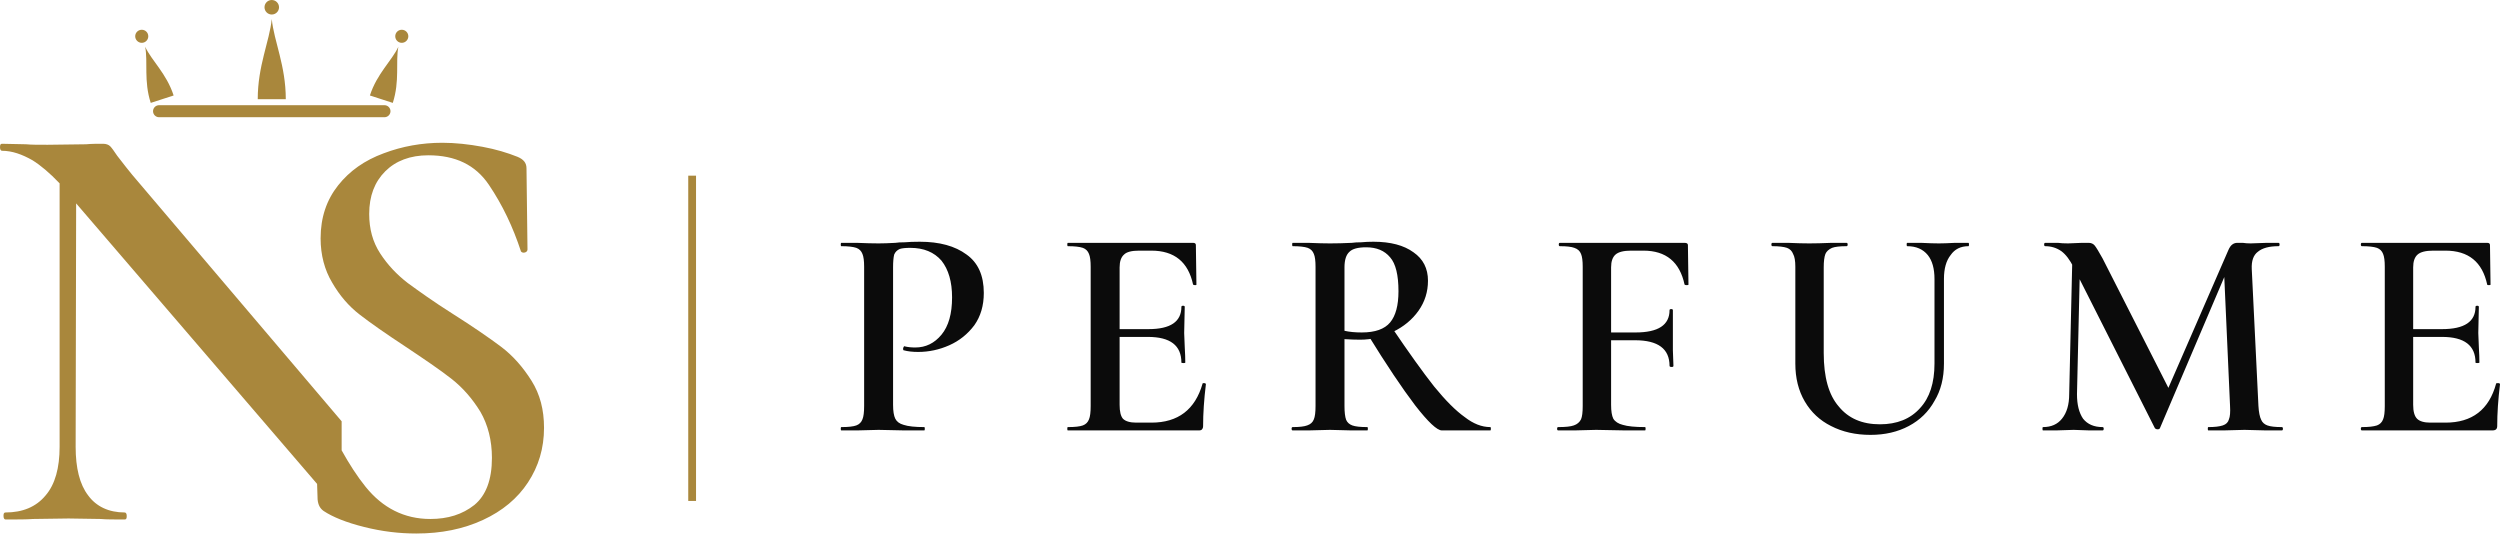
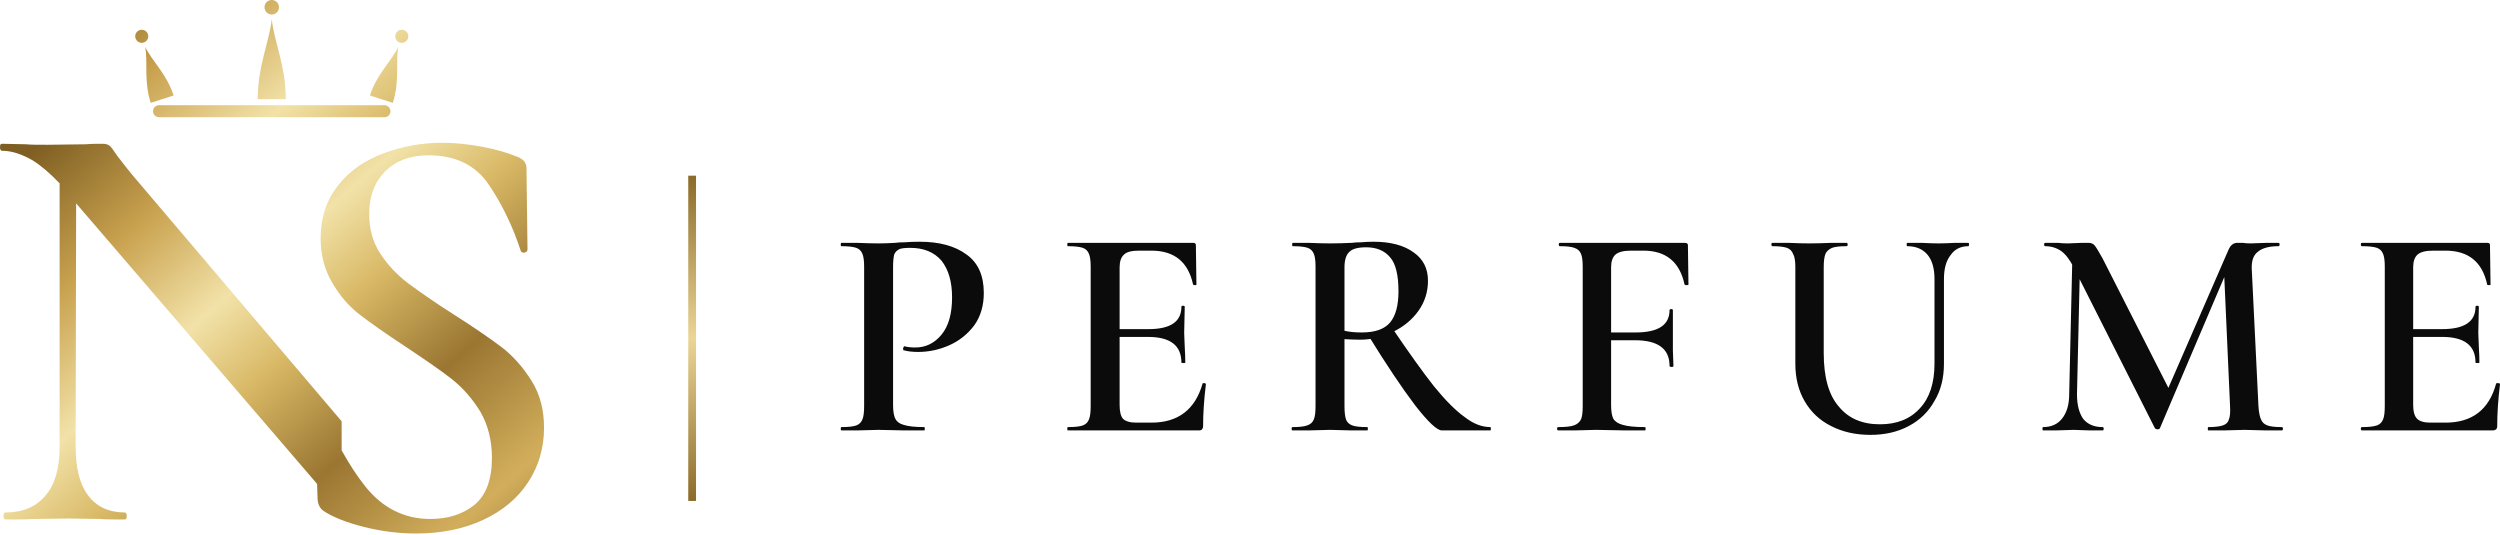
<svg xmlns="http://www.w3.org/2000/svg" viewBox="0 0 449.15 96" width="449.15" height="96" role="img" aria-label="NS Perfume">
-   <g transform="translate(0 0) scale(0.9)" fill="#A9873C">
+   <defs>
+     <linearGradient id="nsGold" gradientUnits="userSpaceOnUse" x1="8" y1="0" x2="100" y2="106">
+       <stop offset="0" stop-color="#7E5E22" />
+       <stop offset="0.18" stop-color="#C9A24F" />
+       <stop offset="0.34" stop-color="#F2E2A8" />
+       <stop offset="0.46" stop-color="#D8B865" />
+       <stop offset="0.62" stop-color="#9A7632" />
+       <stop offset="0.8" stop-color="#D2AE5C" />
+       <stop offset="1" stop-color="#735420" />
+     </linearGradient>
+     <linearGradient id="nsGoldRule" gradientUnits="userSpaceOnUse" x1="0" y1="31.56" x2="0" y2="90">
+       <stop offset="0" stop-color="#8C6B2A" />
+       <stop offset="0.5" stop-color="#EBD596" />
+       <stop offset="1" stop-color="#8C6B2A" />
+     </linearGradient>
+   </defs>
+   <g transform="translate(0 0) scale(0.9)" fill="url(#nsGold)">
    <path d="M51.45 19.8C51.45 13.08 53.8 8.28 54.25 3.8C54.7 8.28 57.05 13.08 57.05 19.8ZM30.09 20.54C28.67 16.15 29.56 12.39 28.98 9.34C30.29 12.15 33.23 14.66 34.66 19.06ZM73.84 19.06C75.27 14.66 78.21 12.15 79.52 9.34C78.94 12.39 79.83 16.15 78.41 20.54ZM31.75 21L76.75 21C77.41 21 77.95 21.54 77.95 22.2C77.95 22.86 77.41 23.4 76.75 23.4L31.75 23.4C31.09 23.4 30.55 22.86 30.55 22.2C30.55 21.54 31.09 21 31.75 21ZM54.25 0C55.05 0 55.7 0.65 55.7 1.45C55.7 2.25 55.05 2.9 54.25 2.9C53.45 2.9 52.8 2.25 52.8 1.45C52.8 0.65 53.45 0 54.25 0ZM28.3 5.94C29.02 5.94 29.6 6.52 29.6 7.24C29.6 7.96 29.02 8.55 28.3 8.55C27.58 8.55 26.99 7.96 26.99 7.24C26.99 6.52 27.58 5.94 28.3 5.94ZM80.2 5.94C80.92 5.94 81.51 6.52 81.51 7.24C81.51 7.96 80.92 8.55 80.2 8.55C79.48 8.55 78.9 7.96 78.9 7.24C78.9 6.52 79.48 5.94 80.2 5.94Z" />
    <path transform="translate(0 28.4)" d="M15.1,60.8c0,4.2 0.8,7.5 2.5,9.7c1.6,2.2 4.1,3.4 7.3,3.4c0.2,0 0.4,0.2 0.4,0.7c0,0.5 -0.1,0.7 -0.4,0.7c-2.1,0 -3.7,0 -4.8,-0.1l-6.4,-0.1l-7.1,0.1c-1.3,0.1 -3.1,0.1 -5.5,0.1c-0.2,0 -0.4,-0.2 -0.4,-0.7c0,-0.5 0.1,-0.7 0.4,-0.7c3.4,0 6.1,-1.1 8,-3.4c1.9,-2.2 2.8,-5.5 2.8,-9.7v-52.6c-2,-2.1 -3.8,-3.6 -5.4,-4.6c-2.1,-1.2 -4.1,-1.9 -6.1,-1.9c-0.2,0 -0.4,-0.2 -0.4,-0.7c0,-0.5 0.1,-0.7 0.4,-0.7l4.8,0.1c1,0.1 2.4,0.1 4.3,0.1l7.7,-0.1c1,-0.1 2.1,-0.1 3.4,-0.1c0.6,0 1.1,0.2 1.4,0.5c0.3,0.3 0.8,1 1.4,1.9c1.4,1.8 2.4,3.1 3,3.8l41.8,49.2v5.8c1.5,2.7 3.1,5.2 4.8,7.3c3.4,4.2 7.7,6.4 12.9,6.4c3.5,0 6.4,-0.9 8.8,-2.8c2.3,-1.9 3.5,-5 3.5,-9.4c0,-3.5 -0.8,-6.6 -2.3,-9.2c-1.6,-2.6 -3.5,-4.8 -5.8,-6.6c-2.3,-1.8 -5.4,-3.9 -9.3,-6.5c-3.8,-2.5 -6.8,-4.6 -9,-6.3c-2.2,-1.7 -4,-3.8 -5.5,-6.4c-1.5,-2.5 -2.3,-5.5 -2.3,-8.8c0,-4.2 1.2,-7.7 3.5,-10.6c2.3,-2.9 5.3,-5 9.1,-6.4c3.7,-1.4 7.6,-2.1 11.7,-2.1c2.6,0 5.3,0.3 8,0.8c2.7,0.5 5,1.2 7,2c1.2,0.5 1.8,1.2 1.8,2.3l0.2,16.2c0,0.3 -0.2,0.5 -0.5,0.6c-0.4,0.1 -0.6,0 -0.8,-0.2c-1.6,-4.9 -3.7,-9.3 -6.4,-13.3c-2.7,-4 -6.7,-5.9 -12.1,-5.9c-3.6,0 -6.5,1.1 -8.6,3.2c-2.1,2.1 -3.2,4.9 -3.2,8.5c0,3 0.7,5.6 2.2,7.9c1.5,2.3 3.3,4.2 5.5,5.9c2.2,1.6 5.1,3.7 8.9,6.1c4.1,2.6 7.3,4.8 9.7,6.6c2.4,1.8 4.4,4.1 6.1,6.8c1.7,2.7 2.5,5.8 2.5,9.4c0,4.1 -1.1,7.7 -3.2,10.9c-2.1,3.2 -5.1,5.7 -9,7.5c-3.9,1.8 -8.3,2.7 -13.3,2.7c-3.4,0 -6.8,-0.4 -10.4,-1.3c-3.6,-0.9 -6.3,-2 -8.1,-3.2c-0.7,-0.5 -1.1,-1.2 -1.2,-2.3l-0.1,-3.1l-48.1,-56z" />
  </g>
-   <rect x="123.65" y="31.56" width="1.4" height="58.44" fill="#A9873C" />
+   <rect x="123.65" y="31.56" width="1.4" height="58.44" fill="url(#nsGoldRule)" />
  <path d="M160.45 72.73Q160.45 74.43 160.85 75.23Q161.25 76.03 162.35 76.33Q163.55 76.73 166.05 76.73L166.05 76.73Q166.15 76.73 166.15 77.03Q166.15 77.33 166.05 77.33L166.05 77.33Q163.85 77.33 162.55 77.33L162.55 77.33L157.85 77.23L153.95 77.33Q152.95 77.33 151.15 77.33L151.15 77.33Q151.05 77.33 151.05 77.03Q151.05 76.73 151.15 76.73L151.15 76.73Q153.05 76.73 153.85 76.43Q154.65 76.13 154.95 75.33Q155.25 74.63 155.25 72.93L155.25 72.93L155.25 47.93Q155.25 46.33 154.95 45.63Q154.65 44.83 153.85 44.53Q152.95 44.23 151.15 44.23L151.15 44.23Q151.05 44.23 151.05 43.93Q151.05 43.63 151.15 43.63L151.15 43.63L153.95 43.63Q156.35 43.73 157.85 43.73L157.85 43.73Q159.05 43.73 160.85 43.63L160.85 43.63Q161.45 43.53 162.55 43.53Q163.65 43.43 165.25 43.43L165.25 43.43Q170.55 43.43 173.65 45.73Q176.75 47.93 176.75 52.63L176.75 52.63Q176.75 56.03 175.05 58.43Q173.25 60.83 170.55 62.03Q167.85 63.23 164.95 63.23L164.95 63.23Q163.45 63.23 162.35 62.93L162.35 62.93Q162.25 62.93 162.25 62.63L162.25 62.63Q162.25 62.53 162.35 62.33Q162.45 62.13 162.55 62.23L162.55 62.23Q163.35 62.43 164.45 62.43L164.45 62.43Q167.25 62.43 169.15 60.13Q171.05 57.83 171.05 53.43L171.05 53.43Q171.05 49.23 169.15 46.83Q167.15 44.53 163.55 44.53L163.55 44.53Q162.25 44.53 161.65 44.73Q160.95 45.03 160.65 45.73Q160.45 46.53 160.45 48.03L160.45 48.03L160.45 72.73ZM191.85 77.33Q191.75 77.33 191.75 77.03Q191.75 76.73 191.85 76.73L191.85 76.73Q193.75 76.73 194.55 76.43Q195.35 76.13 195.65 75.33Q195.95 74.63 195.95 72.93L195.95 72.93L195.95 47.93Q195.95 46.33 195.65 45.63Q195.35 44.83 194.55 44.53Q193.65 44.23 191.85 44.23L191.85 44.23Q191.75 44.23 191.75 43.93Q191.75 43.63 191.85 43.63L191.85 43.63L214.35 43.63Q214.85 43.63 214.85 44.03L214.85 44.03L214.95 51.13Q214.95 51.23 214.75 51.23Q214.45 51.23 214.35 51.13L214.35 51.13Q213.05 45.03 206.85 45.03L206.85 45.03L204.65 45.03Q202.65 45.03 201.95 45.73Q201.15 46.43 201.15 48.03L201.15 48.03L201.15 72.73Q201.15 74.53 201.75 75.23Q202.45 75.93 204.15 75.93L204.15 75.93L206.85 75.93Q214.05 75.93 216.05 68.93L216.05 68.93Q216.05 68.83 216.25 68.83L216.25 68.83Q216.65 68.83 216.65 69.03L216.65 69.03Q216.15 73.13 216.15 76.53L216.15 76.53Q216.15 76.93 215.95 77.13Q215.85 77.33 215.35 77.33L215.35 77.33L191.85 77.33ZM212.25 65.13Q212.25 60.53 206.25 60.53L206.25 60.53L198.65 60.53L198.65 59.13L206.35 59.13Q212.25 59.13 212.25 55.13L212.25 55.13Q212.25 54.93 212.55 54.93Q212.85 54.93 212.85 55.13L212.85 55.13L212.75 59.83L212.85 62.33Q212.95 64.03 212.95 65.13L212.95 65.13Q212.95 65.23 212.65 65.23Q212.25 65.23 212.25 65.13L212.25 65.13ZM259.05 77.33Q257.75 77.33 254.25 72.83Q250.75 68.23 245.75 60.13L245.75 60.13L250.05 58.83Q254.65 65.63 257.65 69.43Q260.75 73.23 263.15 74.93Q265.45 76.73 267.75 76.73L267.75 76.73Q267.85 76.73 267.85 77.03Q267.85 77.33 267.75 77.33L267.75 77.33L259.05 77.33ZM246.75 43.43Q251.35 43.43 253.95 45.33Q256.55 47.13 256.55 50.43L256.55 50.43Q256.55 53.43 254.85 55.83Q253.15 58.23 250.25 59.63Q247.45 61.03 244.35 61.03L244.35 61.03Q243.15 61.03 241.55 60.93L241.55 60.93L241.55 72.93Q241.55 74.63 241.85 75.43Q242.15 76.13 242.95 76.43Q243.75 76.73 245.65 76.73L245.65 76.73Q245.75 76.73 245.75 77.03Q245.75 77.33 245.65 77.33L245.65 77.33Q243.85 77.33 242.85 77.33L242.85 77.33L238.95 77.23L235.05 77.33Q234.05 77.33 232.25 77.33L232.25 77.33Q232.05 77.33 232.05 77.03Q232.05 76.73 232.25 76.73L232.25 76.73Q234.05 76.73 234.85 76.43Q235.75 76.13 236.05 75.33Q236.35 74.63 236.35 72.93L236.35 72.93L236.35 47.93Q236.35 46.33 236.05 45.63Q235.75 44.83 234.95 44.53Q234.05 44.23 232.25 44.23L232.25 44.23Q232.15 44.23 232.15 43.93Q232.15 43.63 232.25 43.63L232.25 43.63L235.05 43.63Q237.45 43.73 238.95 43.73L238.95 43.73Q240.75 43.73 242.85 43.63L242.85 43.63Q243.55 43.53 244.55 43.53Q245.55 43.43 246.75 43.43L246.75 43.43ZM251.25 52.33Q251.25 47.93 249.75 46.23Q248.25 44.43 245.45 44.43L245.45 44.43Q243.25 44.43 242.45 45.23Q241.55 46.03 241.55 48.03L241.55 48.03L241.55 59.43Q242.85 59.73 244.65 59.73L244.65 59.73Q248.25 59.73 249.75 57.93Q251.25 56.13 251.25 52.33L251.25 52.33ZM279.95 77.33Q279.75 77.33 279.75 77.03Q279.75 76.73 279.95 76.73L279.95 76.73Q281.95 76.73 282.75 76.43Q283.65 76.13 284.05 75.33Q284.35 74.63 284.35 72.93L284.35 72.93L284.35 47.93Q284.35 46.33 284.05 45.63Q283.75 44.83 282.85 44.53Q282.05 44.23 280.25 44.23L280.25 44.23Q280.05 44.23 280.05 43.93Q280.05 43.63 280.25 43.63L280.25 43.63L302.65 43.63Q303.25 43.63 303.25 44.03L303.25 44.03L303.35 51.13Q303.35 51.23 303.05 51.23Q302.75 51.23 302.65 51.13L302.65 51.13Q301.35 45.03 295.25 45.03L295.25 45.03L293.05 45.03Q291.05 45.03 290.25 45.73Q289.45 46.43 289.45 48.03L289.45 48.03L289.45 72.73Q289.45 74.43 289.85 75.23Q290.35 76.03 291.55 76.33Q292.85 76.73 295.55 76.73L295.55 76.73Q295.65 76.73 295.65 77.03Q295.65 77.33 295.55 77.33L295.55 77.33Q293.25 77.33 292.05 77.33L292.05 77.33L286.75 77.23L282.85 77.33Q281.75 77.33 279.95 77.33L279.95 77.33ZM299.95 65.73Q299.95 61.13 293.75 61.13L293.75 61.13L287.05 61.13L287.05 59.73L293.85 59.73Q299.95 59.73 299.95 55.73L299.95 55.73Q299.95 55.53 300.25 55.53Q300.55 55.53 300.55 55.73L300.55 55.73L300.55 60.43Q300.55 62.13 300.55 62.93L300.55 62.93L300.65 65.73Q300.65 65.93 300.35 65.93Q299.95 65.93 299.95 65.73L299.95 65.73ZM347.55 50.13Q347.55 47.33 346.35 45.83Q345.05 44.23 342.65 44.23L342.65 44.23Q342.55 44.23 342.55 43.93Q342.55 43.63 342.65 43.63L342.65 43.63L345.15 43.63Q347.15 43.73 348.35 43.73L348.35 43.73Q349.35 43.73 351.25 43.63L351.25 43.63L353.65 43.63Q353.75 43.63 353.75 43.93Q353.75 44.23 353.65 44.23L353.65 44.23Q351.55 44.23 350.45 45.83Q349.25 47.33 349.25 50.13L349.25 50.13L349.25 65.33Q349.25 69.23 347.55 72.03Q345.95 74.93 342.95 76.53Q339.95 78.13 336.05 78.13L336.05 78.13Q332.05 78.13 328.95 76.53Q325.95 75.03 324.25 72.13Q322.55 69.23 322.55 65.33L322.55 65.33L322.55 47.93Q322.55 46.33 322.15 45.63Q321.85 44.83 321.05 44.53Q320.15 44.23 318.45 44.23L318.45 44.23Q318.25 44.23 318.25 43.93Q318.25 43.63 318.45 43.63L318.45 43.63L321.25 43.63Q323.55 43.73 325.05 43.73L325.05 43.73Q326.65 43.73 329.05 43.63L329.05 43.63L331.75 43.63Q331.95 43.63 331.95 43.93Q331.95 44.23 331.75 44.23L331.75 44.23Q329.95 44.23 329.15 44.53Q328.25 44.93 327.95 45.63Q327.65 46.43 327.65 48.03L327.65 48.03L327.65 63.43Q327.65 69.93 330.35 73.03Q332.95 76.23 337.75 76.23L337.75 76.23Q342.35 76.23 344.95 73.33Q347.55 70.53 347.55 65.33L347.55 65.33L347.55 50.13ZM371.75 70.83L372.35 44.83L373.75 44.93L373.15 70.83Q373.15 73.63 374.25 75.23Q375.45 76.73 377.75 76.73L377.75 76.73Q377.95 76.73 377.95 77.03Q377.95 77.33 377.75 77.33L377.75 77.33Q376.25 77.33 375.45 77.33L375.45 77.33L372.55 77.23L369.35 77.33Q368.55 77.33 367.05 77.33L367.05 77.33Q366.95 77.33 366.95 77.03Q366.95 76.73 367.05 76.73L367.05 76.73Q369.25 76.73 370.45 75.23Q371.75 73.63 371.75 70.83L371.75 70.83ZM409.95 76.73Q410.15 76.73 410.15 77.03Q410.15 77.33 409.95 77.33L409.95 77.33Q408.25 77.33 407.15 77.33L407.15 77.33L403.25 77.23L399.45 77.33Q398.45 77.33 396.75 77.33L396.75 77.33Q396.65 77.33 396.65 77.03Q396.65 76.73 396.75 76.73L396.75 76.73Q398.45 76.73 399.35 76.43Q400.25 76.13 400.45 75.33Q400.75 74.63 400.65 72.93L400.65 72.93L399.55 48.33L401.85 44.53L388.05 76.93Q387.95 77.13 387.65 77.13L387.65 77.13Q387.35 77.13 387.15 76.93L387.15 76.93L372.55 48.03Q371.55 46.03 370.35 45.13Q369.05 44.23 367.45 44.23L367.45 44.23Q367.25 44.23 367.25 43.93Q367.25 43.63 367.45 43.63L367.45 43.63L369.75 43.63Q370.45 43.73 371.55 43.73L371.55 43.73L374.05 43.63Q374.55 43.63 375.25 43.63L375.25 43.63Q375.95 43.63 376.35 44.13Q376.75 44.63 377.75 46.43L377.75 46.43L389.85 70.23L387.55 74.33L400.35 44.93Q400.65 44.23 401.05 43.93Q401.45 43.63 401.95 43.63L401.95 43.63Q402.35 43.63 402.95 43.63Q403.55 43.73 404.35 43.73L404.35 43.73L407.25 43.63Q407.95 43.63 409.35 43.63L409.35 43.63Q409.55 43.63 409.55 43.93Q409.55 44.23 409.35 44.23L409.35 44.23Q406.85 44.23 405.65 45.23Q404.45 46.13 404.55 48.33L404.55 48.33L405.75 72.93Q405.85 74.63 406.25 75.43Q406.55 76.13 407.35 76.43Q408.15 76.73 409.95 76.73L409.95 76.73ZM424.35 77.33Q424.15 77.33 424.15 77.03Q424.15 76.73 424.35 76.73L424.35 76.73Q426.15 76.73 427.05 76.43Q427.85 76.13 428.15 75.33Q428.45 74.63 428.45 72.93L428.45 72.93L428.45 47.93Q428.45 46.33 428.15 45.63Q427.85 44.83 427.05 44.53Q426.15 44.23 424.35 44.23L424.35 44.23Q424.15 44.23 424.15 43.93Q424.15 43.63 424.35 43.63L424.35 43.63L446.85 43.63Q447.35 43.63 447.35 44.03L447.35 44.03L447.45 51.13Q447.45 51.23 447.15 51.23Q446.85 51.23 446.85 51.13L446.85 51.13Q445.55 45.03 439.35 45.03L439.35 45.03L437.15 45.03Q435.15 45.03 434.35 45.73Q433.55 46.43 433.55 48.03L433.55 48.03L433.55 72.73Q433.55 74.53 434.25 75.23Q434.95 75.93 436.65 75.93L436.65 75.93L439.35 75.93Q446.55 75.93 448.45 68.93L448.45 68.93Q448.45 68.83 448.75 68.83L448.75 68.83Q449.15 68.83 449.15 69.03L449.15 69.03Q448.65 73.13 448.65 76.53L448.65 76.53Q448.65 76.93 448.45 77.13Q448.25 77.33 447.75 77.33L447.75 77.33L424.35 77.33ZM444.75 65.13Q444.75 60.53 438.75 60.53L438.75 60.53L431.15 60.53L431.15 59.13L438.75 59.13Q444.75 59.13 444.75 55.13L444.75 55.13Q444.75 54.93 445.05 54.93Q445.35 54.93 445.35 55.13L445.35 55.13L445.25 59.83L445.35 62.33Q445.45 64.03 445.45 65.13L445.45 65.13Q445.45 65.23 445.05 65.23Q444.75 65.23 444.75 65.13L444.75 65.13Z" fill="#0B0B0B" />
</svg>
